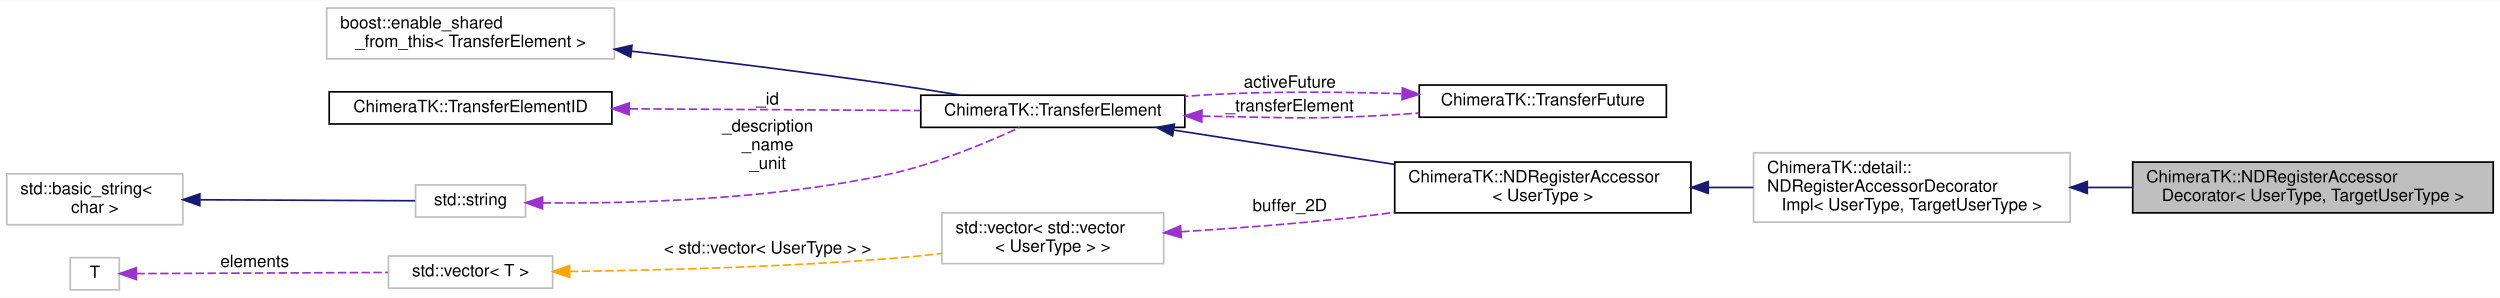
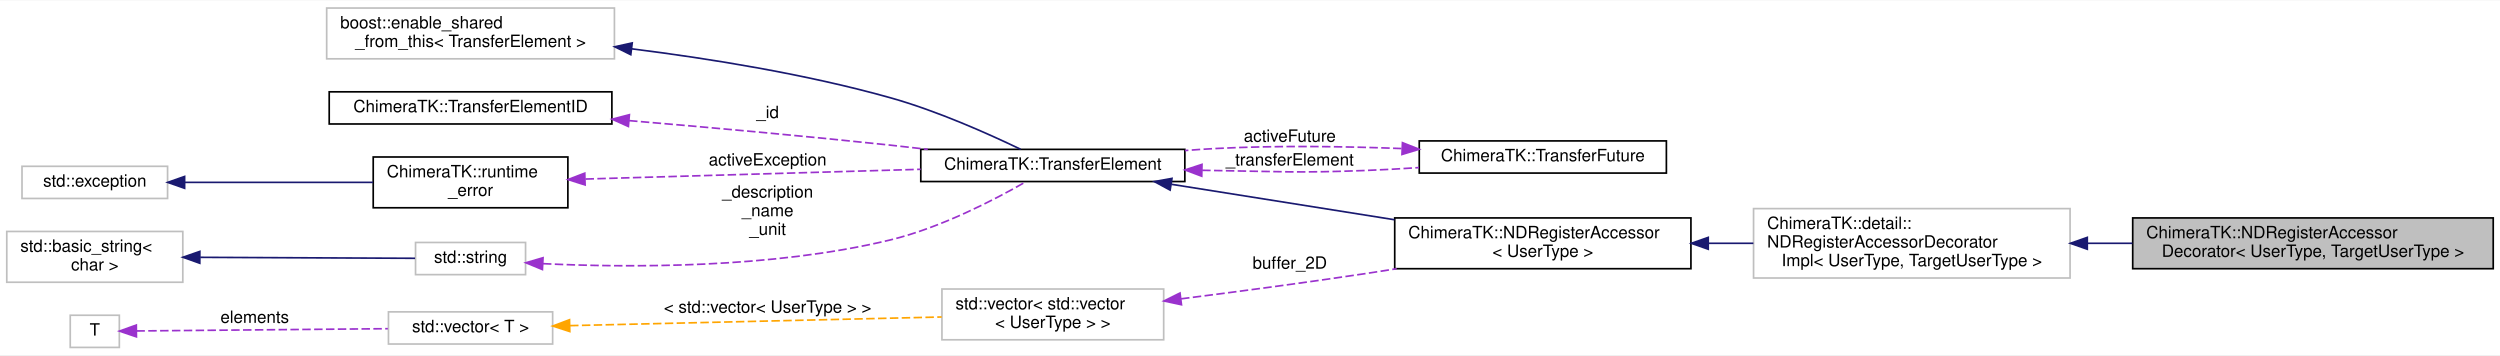
- <svg xmlns="http://www.w3.org/2000/svg" xmlns:xlink="http://www.w3.org/1999/xlink" width="1477pt" height="176pt" viewBox="0.00 0.00 1477.00 175.50">
-   <g id="graph0" class="graph" transform="scale(1 1) rotate(0) translate(4 171.5)">
-     <polygon fill="#ffffff" stroke="transparent" points="-4,4 -4,-171.5 1473,-171.5 1473,4 -4,4" />
+ <svg xmlns="http://www.w3.org/2000/svg" xmlns:xlink="http://www.w3.org/1999/xlink" width="1477pt" height="210pt" viewBox="0.00 0.00 1477.00 209.50">
+   <g id="graph0" class="graph" transform="scale(1 1) rotate(0) translate(4 205.5)">
+     <polygon fill="#ffffff" stroke="transparent" points="-4,4 -4,-205.5 1473,-205.5 1473,4 -4,4" />
    <g id="node1" class="node">
-       <polygon fill="#bfbfbf" stroke="#000000" points="1256,-46 1256,-76 1469,-76 1469,-46 1256,-46" />
-       <text text-anchor="start" x="1264" y="-64" font-family="Helvetica,sans-Serif" font-size="10.00" fill="#000000">ChimeraTK::NDRegisterAccessor</text>
-       <text text-anchor="middle" x="1362.5" y="-53" font-family="Helvetica,sans-Serif" font-size="10.00" fill="#000000">Decorator&lt; UserType, TargetUserType &gt;</text>
+       <polygon fill="#bfbfbf" stroke="#000000" points="1256,-47 1256,-77 1469,-77 1469,-47 1256,-47" />
+       <text text-anchor="start" x="1264" y="-65" font-family="Helvetica,sans-Serif" font-size="10.00" fill="#000000">ChimeraTK::NDRegisterAccessor</text>
+       <text text-anchor="middle" x="1362.5" y="-54" font-family="Helvetica,sans-Serif" font-size="10.00" fill="#000000">Decorator&lt; UserType, TargetUserType &gt;</text>
    </g>
    <g id="node2" class="node">
      <g id="a_node2">
        <a xlink:title="Do not use directly, use NDRegisterAccessorDecorator instead! ">
-           <polygon fill="#ffffff" stroke="#bfbfbf" points="1032,-40.5 1032,-81.5 1219,-81.5 1219,-40.5 1032,-40.5" />
-           <text text-anchor="start" x="1040" y="-69.5" font-family="Helvetica,sans-Serif" font-size="10.00" fill="#000000">ChimeraTK::detail::</text>
-           <text text-anchor="start" x="1040" y="-58.5" font-family="Helvetica,sans-Serif" font-size="10.00" fill="#000000">NDRegisterAccessorDecorator</text>
-           <text text-anchor="middle" x="1125.5" y="-47.5" font-family="Helvetica,sans-Serif" font-size="10.00" fill="#000000">Impl&lt; UserType, TargetUserType &gt;</text>
+           <polygon fill="#ffffff" stroke="#bfbfbf" points="1032,-41.5 1032,-82.5 1219,-82.5 1219,-41.5 1032,-41.5" />
+           <text text-anchor="start" x="1040" y="-70.5" font-family="Helvetica,sans-Serif" font-size="10.00" fill="#000000">ChimeraTK::detail::</text>
+           <text text-anchor="start" x="1040" y="-59.5" font-family="Helvetica,sans-Serif" font-size="10.00" fill="#000000">NDRegisterAccessorDecorator</text>
+           <text text-anchor="middle" x="1125.5" y="-48.5" font-family="Helvetica,sans-Serif" font-size="10.00" fill="#000000">Impl&lt; UserType, TargetUserType &gt;</text>
        </a>
      </g>
    </g>
    <g id="edge1" class="edge">
-       <path fill="none" stroke="#191970" d="M1229.395,-61C1238.158,-61 1247.029,-61 1255.813,-61" />
-       <polygon fill="#191970" stroke="#191970" points="1229.169,-57.5 1219.169,-61 1229.169,-64.5 1229.169,-57.5" />
+       <path fill="none" stroke="#191970" d="M1229.395,-62C1238.158,-62 1247.029,-62 1255.813,-62" />
+       <polygon fill="#191970" stroke="#191970" points="1229.169,-58.5 1219.169,-62 1229.169,-65.5 1229.169,-58.5" />
    </g>
    <g id="node3" class="node">
      <g id="a_node3">
        <a xlink:href="class_chimera_t_k_1_1_n_d_register_accessor.html" target="_top" xlink:title="N-dimensional register accessor. ">
-           <polygon fill="#ffffff" stroke="#000000" points="820,-46 820,-76 995,-76 995,-46 820,-46" />
-           <text text-anchor="start" x="828" y="-64" font-family="Helvetica,sans-Serif" font-size="10.00" fill="#000000">ChimeraTK::NDRegisterAccessor</text>
-           <text text-anchor="middle" x="907.5" y="-53" font-family="Helvetica,sans-Serif" font-size="10.00" fill="#000000">&lt; UserType &gt;</text>
+           <polygon fill="#ffffff" stroke="#000000" points="820,-47 820,-77 995,-77 995,-47 820,-47" />
+           <text text-anchor="start" x="828" y="-65" font-family="Helvetica,sans-Serif" font-size="10.00" fill="#000000">ChimeraTK::NDRegisterAccessor</text>
+           <text text-anchor="middle" x="907.5" y="-54" font-family="Helvetica,sans-Serif" font-size="10.00" fill="#000000">&lt; UserType &gt;</text>
        </a>
      </g>
    </g>
    <g id="edge2" class="edge">
-       <path fill="none" stroke="#191970" d="M1005.481,-61C1014.266,-61 1023.147,-61 1031.893,-61" />
-       <polygon fill="#191970" stroke="#191970" points="1005.227,-57.5 995.227,-61 1005.227,-64.5 1005.227,-57.5" />
+       <path fill="none" stroke="#191970" d="M1005.481,-62C1014.266,-62 1023.147,-62 1031.893,-62" />
+       <polygon fill="#191970" stroke="#191970" points="1005.227,-58.5 995.227,-62 1005.227,-65.5 1005.227,-58.5" />
    </g>
    <g id="node4" class="node">
      <g id="a_node4">
        <a xlink:href="class_chimera_t_k_1_1_transfer_element.html" target="_top" xlink:title="Base class for register accessors which can be part of a TransferGroup. ">
-           <polygon fill="#ffffff" stroke="#000000" points="540,-96.5 540,-115.5 696,-115.5 696,-96.5 540,-96.5" />
-           <text text-anchor="middle" x="618" y="-103.5" font-family="Helvetica,sans-Serif" font-size="10.00" fill="#000000">ChimeraTK::TransferElement</text>
+           <polygon fill="#ffffff" stroke="#000000" points="540,-98.5 540,-117.5 696,-117.5 696,-98.5 540,-98.5" />
+           <text text-anchor="middle" x="618" y="-105.5" font-family="Helvetica,sans-Serif" font-size="10.00" fill="#000000">ChimeraTK::TransferElement</text>
        </a>
      </g>
    </g>
    <g id="edge3" class="edge">
-       <path fill="none" stroke="#191970" d="M689.451,-94.894C728.858,-88.768 778.11,-81.112 819.83,-74.627" />
-       <polygon fill="#191970" stroke="#191970" points="688.739,-91.462 679.395,-96.457 689.814,-98.379 688.739,-91.462" />
+       <path fill="none" stroke="#191970" d="M688.089,-96.863C727.724,-90.565 777.642,-82.634 819.847,-75.928" />
+       <polygon fill="#191970" stroke="#191970" points="687.311,-93.443 677.985,-98.469 688.41,-100.356 687.311,-93.443" />
+     </g>
+     <g id="node9" class="node">
+       <g id="a_node9">
+         <a xlink:href="class_chimera_t_k_1_1_transfer_future.html" target="_top" xlink:title="Special future returned by TransferElement::readAsync(). ">
+           <polygon fill="#ffffff" stroke="#000000" points="834.5,-103.5 834.5,-122.5 980.5,-122.5 980.5,-103.5 834.5,-103.5" />
+           <text text-anchor="middle" x="907.5" y="-110.5" font-family="Helvetica,sans-Serif" font-size="10.00" fill="#000000">ChimeraTK::TransferFuture</text>
+         </a>
+       </g>
+     </g>
+     <g id="edge9" class="edge">
+       <path fill="none" stroke="#9a32cd" stroke-dasharray="5,2" d="M706.24,-105.137C708.856,-105.086 711.447,-105.04 714,-105 753.106,-104.389 762.917,-103.52 802,-105 812.463,-105.396 823.496,-106.012 834.328,-106.731" />
+       <polygon fill="#9a32cd" stroke="#9a32cd" points="705.983,-101.641 696.061,-105.357 706.134,-108.64 705.983,-101.641" />
+       <text text-anchor="middle" x="758" y="-108" font-family="Helvetica,sans-Serif" font-size="10.00" fill="#000000"> _transferElement</text>
+     </g>
+     <g id="node5" class="node">
+       <polygon fill="#ffffff" stroke="#bfbfbf" points="189,-171 189,-201 359,-201 359,-171 189,-171" />
+       <text text-anchor="start" x="197" y="-189" font-family="Helvetica,sans-Serif" font-size="10.00" fill="#000000">boost::enable_shared</text>
+       <text text-anchor="middle" x="274" y="-178" font-family="Helvetica,sans-Serif" font-size="10.00" fill="#000000">_from_this&lt; TransferElement &gt;</text>
+     </g>
+     <g id="edge4" class="edge">
+       <path fill="none" stroke="#191970" d="M369.257,-176.89C415.872,-171.05 472.475,-161.889 522,-148 549.642,-140.248 579.98,-126.695 599.002,-117.538" />
+       <polygon fill="#191970" stroke="#191970" points="368.667,-173.436 359.165,-178.122 369.515,-180.384 368.667,-173.436" />
+     </g>
+     <g id="node6" class="node">
+       <g id="a_node6">
+         <a xlink:href="class_chimera_t_k_1_1_transfer_element_i_d.html" target="_top" xlink:title="Simple class holding a unique ID for a TransferElement. ">
+           <polygon fill="#ffffff" stroke="#000000" points="190.5,-132.5 190.5,-151.5 357.5,-151.5 357.5,-132.5 190.5,-132.5" />
+           <text text-anchor="middle" x="274" y="-139.5" font-family="Helvetica,sans-Serif" font-size="10.00" fill="#000000">ChimeraTK::TransferElementID</text>
+         </a>
+       </g>
+     </g>
+     <g id="edge5" class="edge">
+       <path fill="none" stroke="#9a32cd" stroke-dasharray="5,2" d="M367.64,-134.491C414.101,-130.563 471.046,-125.443 522,-120 529.182,-119.233 536.659,-118.385 544.13,-117.505" />
+       <polygon fill="#9a32cd" stroke="#9a32cd" points="367.26,-131.011 357.589,-135.337 367.847,-137.986 367.26,-131.011" />
+       <text text-anchor="middle" x="449.5" y="-136" font-family="Helvetica,sans-Serif" font-size="10.00" fill="#000000"> _id</text>
    </g>
    <g id="node7" class="node">
      <g id="a_node7">
-         <a xlink:href="class_chimera_t_k_1_1_transfer_future.html" target="_top" xlink:title="Special future returned by TransferElement::readAsync(). ">
-           <polygon fill="#ffffff" stroke="#000000" points="834.5,-102.5 834.5,-121.5 980.5,-121.5 980.5,-102.5 834.5,-102.5" />
-           <text text-anchor="middle" x="907.5" y="-109.5" font-family="Helvetica,sans-Serif" font-size="10.00" fill="#000000">ChimeraTK::TransferFuture</text>
+         <a xlink:href="class_chimera_t_k_1_1runtime__error.html" target="_top" xlink:title="Exception thrown when a runtime error has occured. ">
+           <polygon fill="#ffffff" stroke="#000000" points="216.5,-83 216.5,-113 331.5,-113 331.5,-83 216.5,-83" />
+           <text text-anchor="start" x="224.5" y="-101" font-family="Helvetica,sans-Serif" font-size="10.00" fill="#000000">ChimeraTK::runtime</text>
+           <text text-anchor="middle" x="274" y="-90" font-family="Helvetica,sans-Serif" font-size="10.00" fill="#000000">_error</text>
+         </a>
+       </g>
+     </g>
+     <g id="edge6" class="edge">
+       <path fill="none" stroke="#9a32cd" stroke-dasharray="5,2" d="M341.92,-99.974C398.885,-101.63 480.259,-103.996 539.907,-105.73" />
+       <polygon fill="#9a32cd" stroke="#9a32cd" points="341.675,-96.466 331.578,-99.674 341.472,-103.463 341.675,-96.466" />
+       <text text-anchor="middle" x="449.5" y="-108" font-family="Helvetica,sans-Serif" font-size="10.00" fill="#000000"> activeException</text>
+     </g>
+     <g id="node8" class="node">
+       <g id="a_node8">
+         <a xlink:title="STL class. ">
+           <polygon fill="#ffffff" stroke="#bfbfbf" points="9,-88.5 9,-107.5 95,-107.5 95,-88.5 9,-88.5" />
+           <text text-anchor="middle" x="52" y="-95.5" font-family="Helvetica,sans-Serif" font-size="10.00" fill="#000000">std::exception</text>
        </a>
      </g>
    </g>
    <g id="edge7" class="edge">
-       <path fill="none" stroke="#9a32cd" stroke-dasharray="5,2" d="M706.24,-103.137C708.856,-103.086 711.447,-103.04 714,-103 753.106,-102.389 762.924,-101.336 802,-103 812.468,-103.446 823.506,-104.139 834.339,-104.948" />
-       <polygon fill="#9a32cd" stroke="#9a32cd" points="705.983,-99.641 696.061,-103.357 706.134,-106.64 705.983,-99.641" />
-       <text text-anchor="middle" x="758" y="-106" font-family="Helvetica,sans-Serif" font-size="10.00" fill="#000000"> _transferElement</text>
+       <path fill="none" stroke="#191970" d="M105.139,-98C138.673,-98 181.987,-98 216.35,-98" />
+       <polygon fill="#191970" stroke="#191970" points="105.067,-94.5 95.067,-98 105.067,-101.5 105.067,-94.5" />
    </g>
-     <g id="node5" class="node">
-       <polygon fill="#ffffff" stroke="#bfbfbf" points="189,-137 189,-167 359,-167 359,-137 189,-137" />
-       <text text-anchor="start" x="197" y="-155" font-family="Helvetica,sans-Serif" font-size="10.00" fill="#000000">boost::enable_shared</text>
-       <text text-anchor="middle" x="274" y="-144" font-family="Helvetica,sans-Serif" font-size="10.00" fill="#000000">_from_this&lt; TransferElement &gt;</text>
+     <g id="edge8" class="edge">
+       <path fill="none" stroke="#9a32cd" stroke-dasharray="5,2" d="M824.02,-117.991C789.894,-119.294 750.04,-119.872 714,-118 708.143,-117.696 702.093,-117.288 696.013,-116.81" />
+       <polygon fill="#9a32cd" stroke="#9a32cd" points="824.568,-121.472 834.417,-117.566 824.282,-114.478 824.568,-121.472" />
+       <text text-anchor="middle" x="758" y="-122" font-family="Helvetica,sans-Serif" font-size="10.00" fill="#000000"> activeFuture</text>
    </g>
-     <g id="edge4" class="edge">
-       <path fill="none" stroke="#191970" d="M369.066,-141.51C415.285,-136.152 471.608,-129.244 522,-122 535.463,-120.065 549.952,-117.764 563.49,-115.52" />
-       <polygon fill="#191970" stroke="#191970" points="368.594,-138.041 359.061,-142.663 369.396,-144.995 368.594,-138.041" />
-     </g>
-     <g id="node6" class="node">
-       <g id="a_node6">
-         <a xlink:href="class_chimera_t_k_1_1_transfer_element_i_d.html" target="_top" xlink:title="Simple class holding a unique ID for a TransferElement. ">
-           <polygon fill="#ffffff" stroke="#000000" points="190.5,-98.5 190.5,-117.5 357.5,-117.5 357.5,-98.5 190.5,-98.5" />
-           <text text-anchor="middle" x="274" y="-105.5" font-family="Helvetica,sans-Serif" font-size="10.00" fill="#000000">ChimeraTK::TransferElementID</text>
-         </a>
-       </g>
-     </g>
-     <g id="edge5" class="edge">
-       <path fill="none" stroke="#9a32cd" stroke-dasharray="5,2" d="M367.968,-107.454C421.888,-107.14 488.792,-106.751 539.821,-106.454" />
-       <polygon fill="#9a32cd" stroke="#9a32cd" points="367.691,-103.955 357.712,-107.513 367.732,-110.955 367.691,-103.955" />
-       <text text-anchor="middle" x="449.5" y="-110" font-family="Helvetica,sans-Serif" font-size="10.00" fill="#000000"> _id</text>
-     </g>
-     <g id="edge6" class="edge">
-       <path fill="none" stroke="#9a32cd" stroke-dasharray="5,2" d="M824.016,-116.371C789.889,-117.469 750.036,-117.872 714,-116 708.143,-115.696 702.093,-115.288 696.013,-114.81" />
-       <polygon fill="#9a32cd" stroke="#9a32cd" points="824.54,-119.855 834.413,-116.01 824.297,-112.859 824.54,-119.855" />
-       <text text-anchor="middle" x="758" y="-120" font-family="Helvetica,sans-Serif" font-size="10.00" fill="#000000"> activeFuture</text>
-     </g>
-     <g id="node8" class="node">
-       <g id="a_node8">
+     <g id="node10" class="node">
+       <g id="a_node10">
        <a xlink:title="STL class. ">
          <polygon fill="#ffffff" stroke="#bfbfbf" points="241.5,-43.5 241.5,-62.5 306.5,-62.5 306.5,-43.5 241.5,-43.5" />
          <text text-anchor="middle" x="274" y="-50.5" font-family="Helvetica,sans-Serif" font-size="10.00" fill="#000000">std::string</text>
        </a>
      </g>
    </g>
-     <g id="edge8" class="edge">
-       <path fill="none" stroke="#9a32cd" stroke-dasharray="5,2" d="M316.628,-51.862C366.475,-51.421 451.183,-53.45 522,-69 549.39,-75.014 579.292,-87.568 598.322,-96.378" />
-       <polygon fill="#9a32cd" stroke="#9a32cd" points="316.493,-48.363 306.538,-51.989 316.582,-55.362 316.493,-48.363" />
-       <text text-anchor="middle" x="449.5" y="-94" font-family="Helvetica,sans-Serif" font-size="10.00" fill="#000000"> _description</text>
-       <text text-anchor="middle" x="449.5" y="-83" font-family="Helvetica,sans-Serif" font-size="10.00" fill="#000000">_name</text>
-       <text text-anchor="middle" x="449.5" y="-72" font-family="Helvetica,sans-Serif" font-size="10.00" fill="#000000">_unit</text>
+     <g id="edge10" class="edge">
+       <path fill="none" stroke="#9a32cd" stroke-dasharray="5,2" d="M316.776,-49.98C366.762,-47.574 451.601,-46.992 522,-64 551.761,-71.19 583.547,-87.724 602.05,-98.351" />
+       <polygon fill="#9a32cd" stroke="#9a32cd" points="316.457,-46.492 306.656,-50.516 316.828,-53.483 316.457,-46.492" />
+       <text text-anchor="middle" x="449.5" y="-89" font-family="Helvetica,sans-Serif" font-size="10.00" fill="#000000"> _description</text>
+       <text text-anchor="middle" x="449.5" y="-78" font-family="Helvetica,sans-Serif" font-size="10.00" fill="#000000">_name</text>
+       <text text-anchor="middle" x="449.5" y="-67" font-family="Helvetica,sans-Serif" font-size="10.00" fill="#000000">_unit</text>
    </g>
-     <g id="node9" class="node">
-       <g id="a_node9">
+     <g id="node11" class="node">
+       <g id="a_node11">
        <a xlink:title="STL class. ">
          <polygon fill="#ffffff" stroke="#bfbfbf" points="0,-39 0,-69 104,-69 104,-39 0,-39" />
          <text text-anchor="start" x="8" y="-57" font-family="Helvetica,sans-Serif" font-size="10.00" fill="#000000">std::basic_string&lt;</text>
          <text text-anchor="middle" x="52" y="-46" font-family="Helvetica,sans-Serif" font-size="10.00" fill="#000000"> char &gt;</text>
        </a>
      </g>
    </g>
-     <g id="edge9" class="edge">
+     <g id="edge11" class="edge">
      <path fill="none" stroke="#191970" d="M114.269,-53.719C155.489,-53.534 207.894,-53.298 241.203,-53.148" />
      <polygon fill="#191970" stroke="#191970" points="114.033,-50.22 104.049,-53.766 114.065,-57.22 114.033,-50.22" />
    </g>
-     <g id="node10" class="node">
-       <polygon fill="#ffffff" stroke="#bfbfbf" points="552.5,-16 552.5,-46 683.5,-46 683.5,-16 552.5,-16" />
-       <text text-anchor="start" x="560.5" y="-34" font-family="Helvetica,sans-Serif" font-size="10.00" fill="#000000">std::vector&lt; std::vector</text>
-       <text text-anchor="middle" x="618" y="-23" font-family="Helvetica,sans-Serif" font-size="10.00" fill="#000000">&lt; UserType &gt; &gt;</text>
+     <g id="node12" class="node">
+       <polygon fill="#ffffff" stroke="#bfbfbf" points="552.5,-5 552.5,-35 683.5,-35 683.5,-5 552.5,-5" />
+       <text text-anchor="start" x="560.5" y="-23" font-family="Helvetica,sans-Serif" font-size="10.00" fill="#000000">std::vector&lt; std::vector</text>
+       <text text-anchor="middle" x="618" y="-12" font-family="Helvetica,sans-Serif" font-size="10.00" fill="#000000">&lt; UserType &gt; &gt;</text>
    </g>
-     <g id="edge10" class="edge">
-       <path fill="none" stroke="#9a32cd" stroke-dasharray="5,2" d="M693.815,-34.83C727.074,-36.904 766.54,-39.899 802,-44 807.805,-44.671 813.779,-45.435 819.792,-46.258" />
-       <polygon fill="#9a32cd" stroke="#9a32cd" points="693.898,-31.329 683.704,-34.216 693.473,-38.316 693.898,-31.329" />
+     <g id="edge12" class="edge">
+       <path fill="none" stroke="#9a32cd" stroke-dasharray="5,2" d="M693.768,-29.203C727.019,-33.417 766.49,-38.657 802,-44 808.247,-44.94 814.696,-45.948 821.182,-46.989" />
+       <polygon fill="#9a32cd" stroke="#9a32cd" points="694.019,-25.707 683.66,-27.929 693.144,-32.652 694.019,-25.707" />
      <text text-anchor="middle" x="758" y="-47" font-family="Helvetica,sans-Serif" font-size="10.00" fill="#000000"> buffer_2D</text>
    </g>
-     <g id="node11" class="node">
-       <g id="a_node11">
+     <g id="node13" class="node">
+       <g id="a_node13">
        <a xlink:title="STL class. ">
-           <polygon fill="#ffffff" stroke="#bfbfbf" points="225.5,-1.5 225.5,-20.5 322.5,-20.5 322.5,-1.5 225.5,-1.5" />
-           <text text-anchor="middle" x="274" y="-8.5" font-family="Helvetica,sans-Serif" font-size="10.00" fill="#000000">std::vector&lt; T &gt;</text>
+           <polygon fill="#ffffff" stroke="#bfbfbf" points="225.5,-2.5 225.5,-21.5 322.5,-21.5 322.5,-2.5 225.5,-2.5" />
+           <text text-anchor="middle" x="274" y="-9.5" font-family="Helvetica,sans-Serif" font-size="10.00" fill="#000000">std::vector&lt; T &gt;</text>
        </a>
      </g>
    </g>
-     <g id="edge11" class="edge">
-       <path fill="none" stroke="#ffa500" stroke-dasharray="5,2" d="M332.587,-11.371C382.894,-12.052 457.313,-13.925 522,-19 531.88,-19.775 542.304,-20.83 552.498,-21.995" />
-       <polygon fill="#ffa500" stroke="#ffa500" points="332.587,-7.87 322.544,-11.246 332.5,-14.87 332.587,-7.87" />
-       <text text-anchor="middle" x="449.5" y="-22" font-family="Helvetica,sans-Serif" font-size="10.00" fill="#000000"> &lt; std::vector&lt; UserType &gt; &gt;</text>
+     <g id="edge13" class="edge">
+       <path fill="none" stroke="#ffa500" stroke-dasharray="5,2" d="M332.786,-13.367C393.771,-14.785 488.919,-16.998 552.333,-18.473" />
+       <polygon fill="#ffa500" stroke="#ffa500" points="332.636,-9.863 322.557,-13.129 332.473,-16.861 332.636,-9.863" />
+       <text text-anchor="middle" x="449.5" y="-21" font-family="Helvetica,sans-Serif" font-size="10.00" fill="#000000"> &lt; std::vector&lt; UserType &gt; &gt;</text>
    </g>
-     <g id="node12" class="node">
+     <g id="node14" class="node">
      <polygon fill="#ffffff" stroke="#bfbfbf" points="37.5,-.5 37.5,-19.5 66.5,-19.5 66.5,-.5 37.5,-.5" />
      <text text-anchor="middle" x="52" y="-7.5" font-family="Helvetica,sans-Serif" font-size="10.00" fill="#000000">T</text>
    </g>
-     <g id="edge12" class="edge">
-       <path fill="none" stroke="#9a32cd" stroke-dasharray="5,2" d="M76.583,-10.111C112.275,-10.271 179.192,-10.573 225.144,-10.78" />
-       <polygon fill="#9a32cd" stroke="#9a32cd" points="76.582,-6.611 66.566,-10.066 76.55,-13.611 76.582,-6.611" />
-       <text text-anchor="middle" x="146.5" y="-14" font-family="Helvetica,sans-Serif" font-size="10.00" fill="#000000"> elements</text>
+     <g id="edge14" class="edge">
+       <path fill="none" stroke="#9a32cd" stroke-dasharray="5,2" d="M76.583,-10.222C112.275,-10.543 179.192,-11.146 225.144,-11.56" />
+       <polygon fill="#9a32cd" stroke="#9a32cd" points="76.597,-6.722 66.566,-10.131 76.534,-13.721 76.597,-6.722" />
+       <text text-anchor="middle" x="146.5" y="-15" font-family="Helvetica,sans-Serif" font-size="10.00" fill="#000000"> elements</text>
    </g>
  </g>
</svg>
